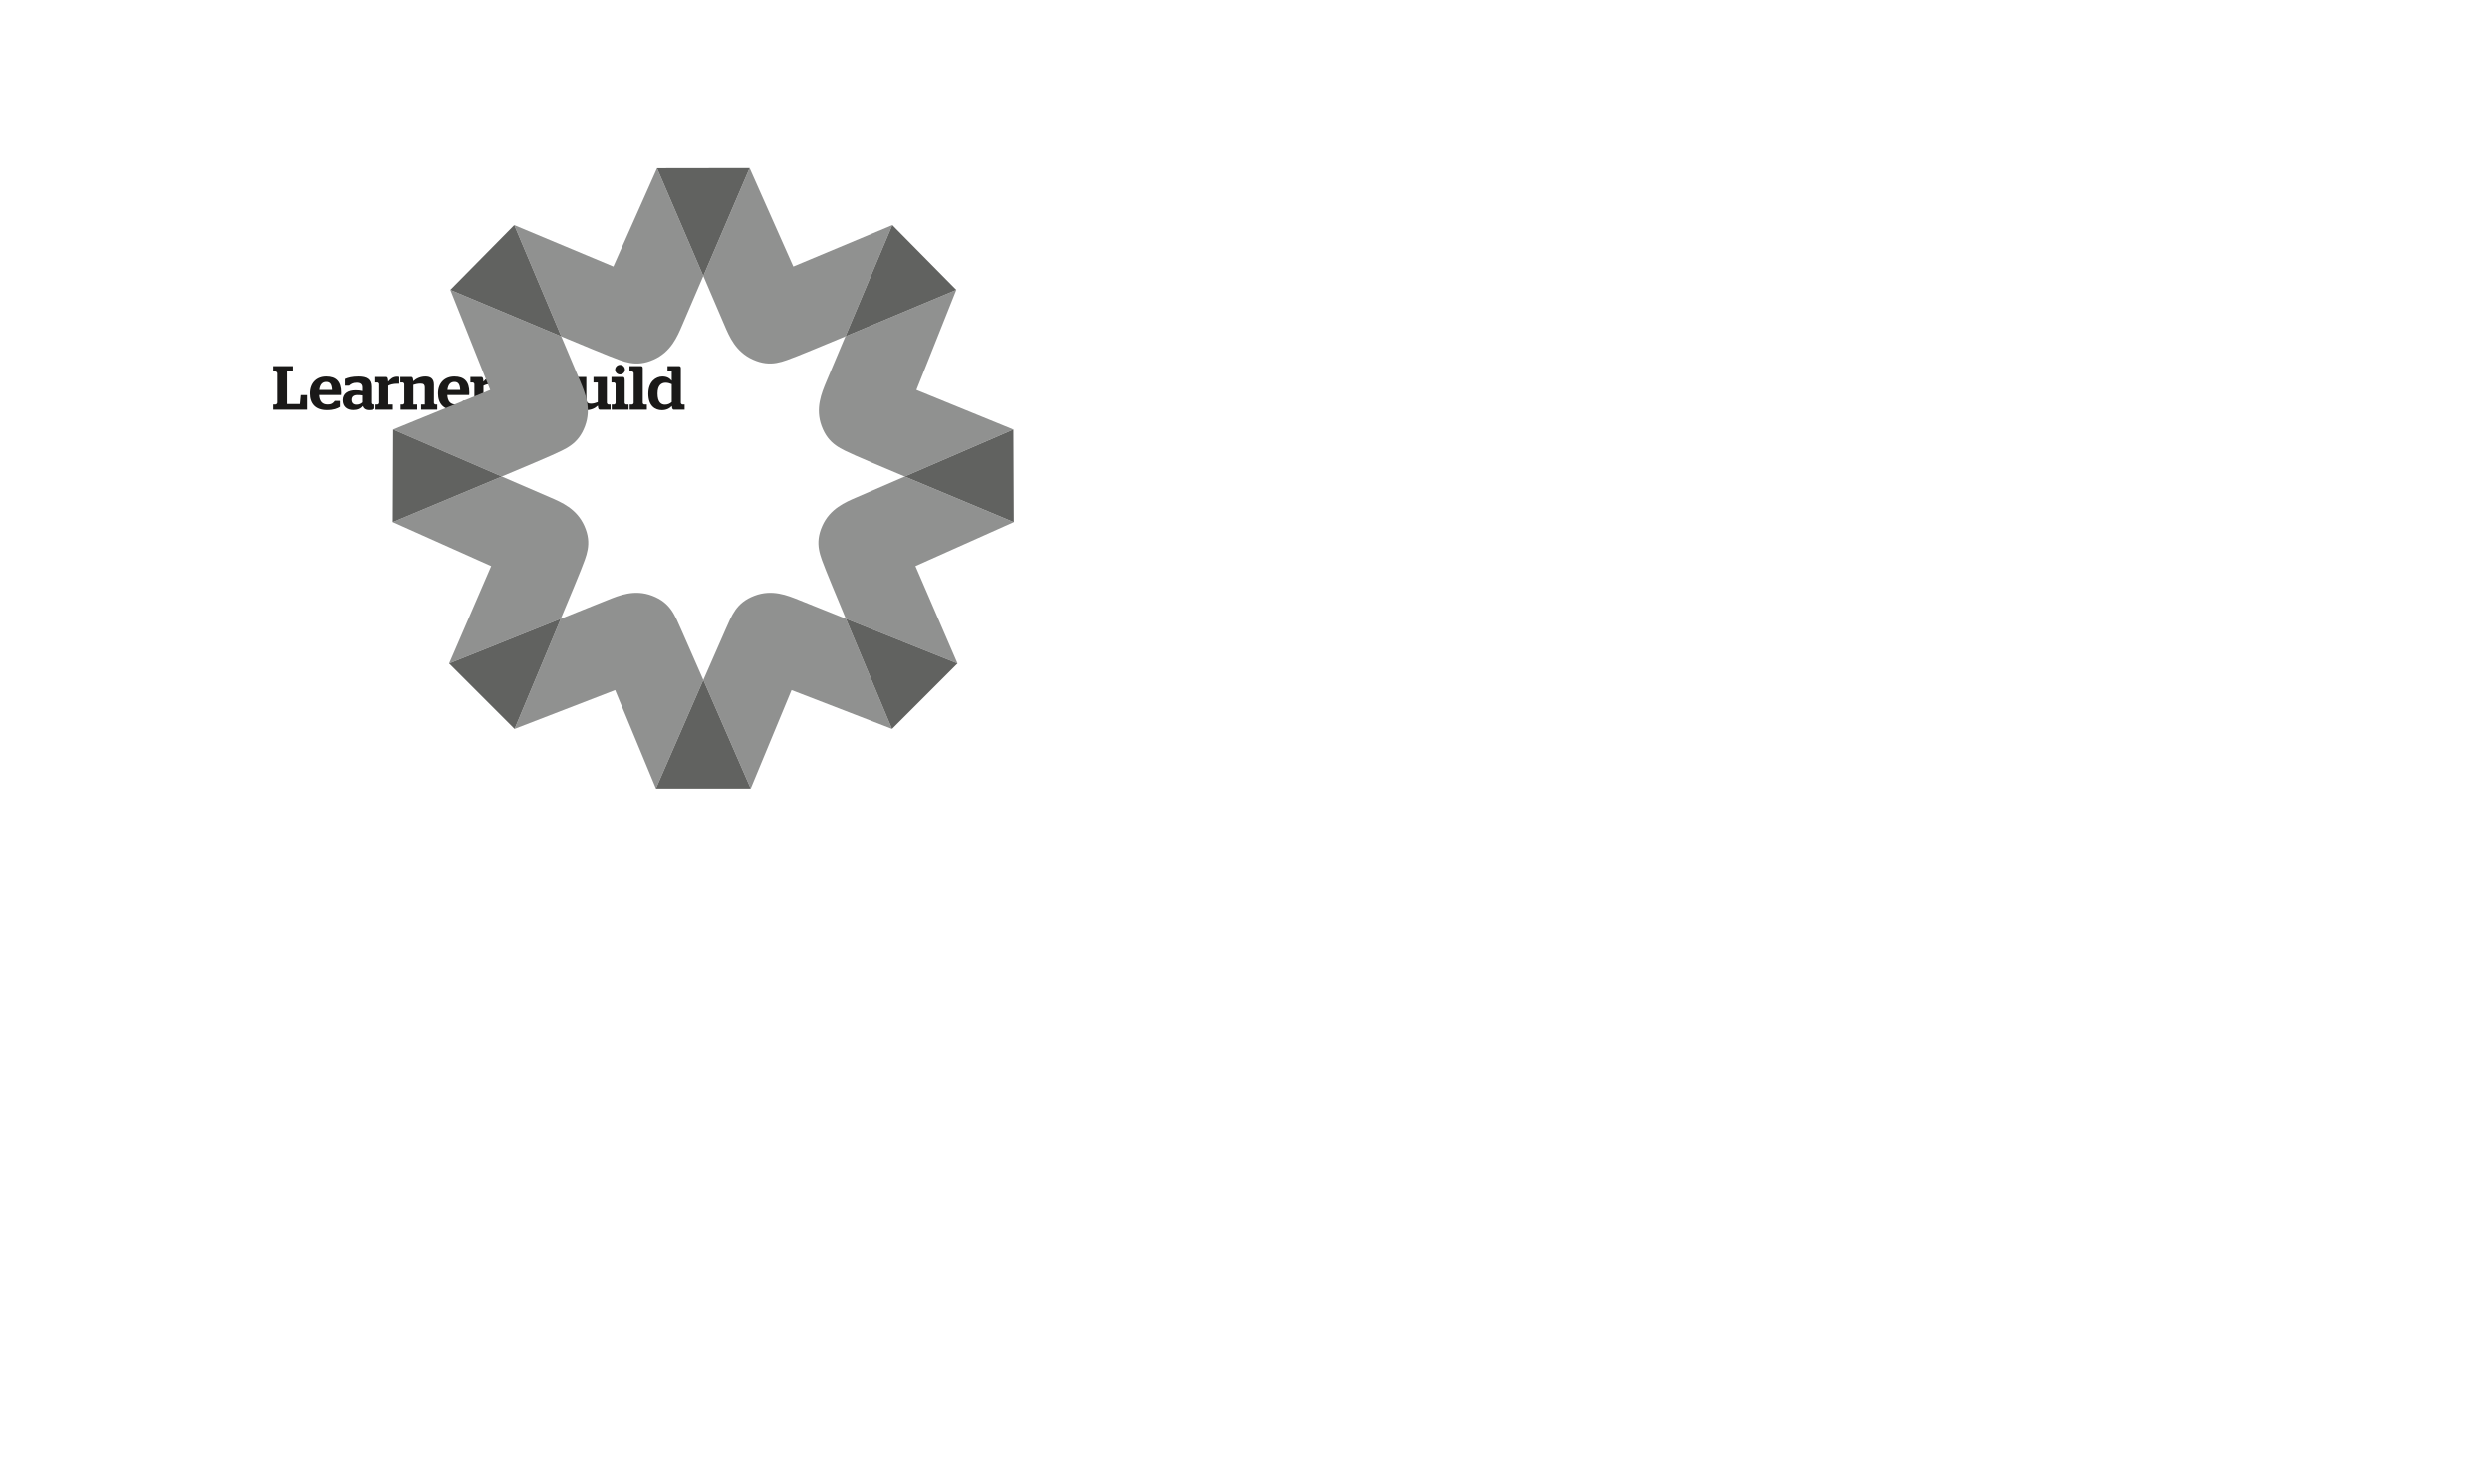
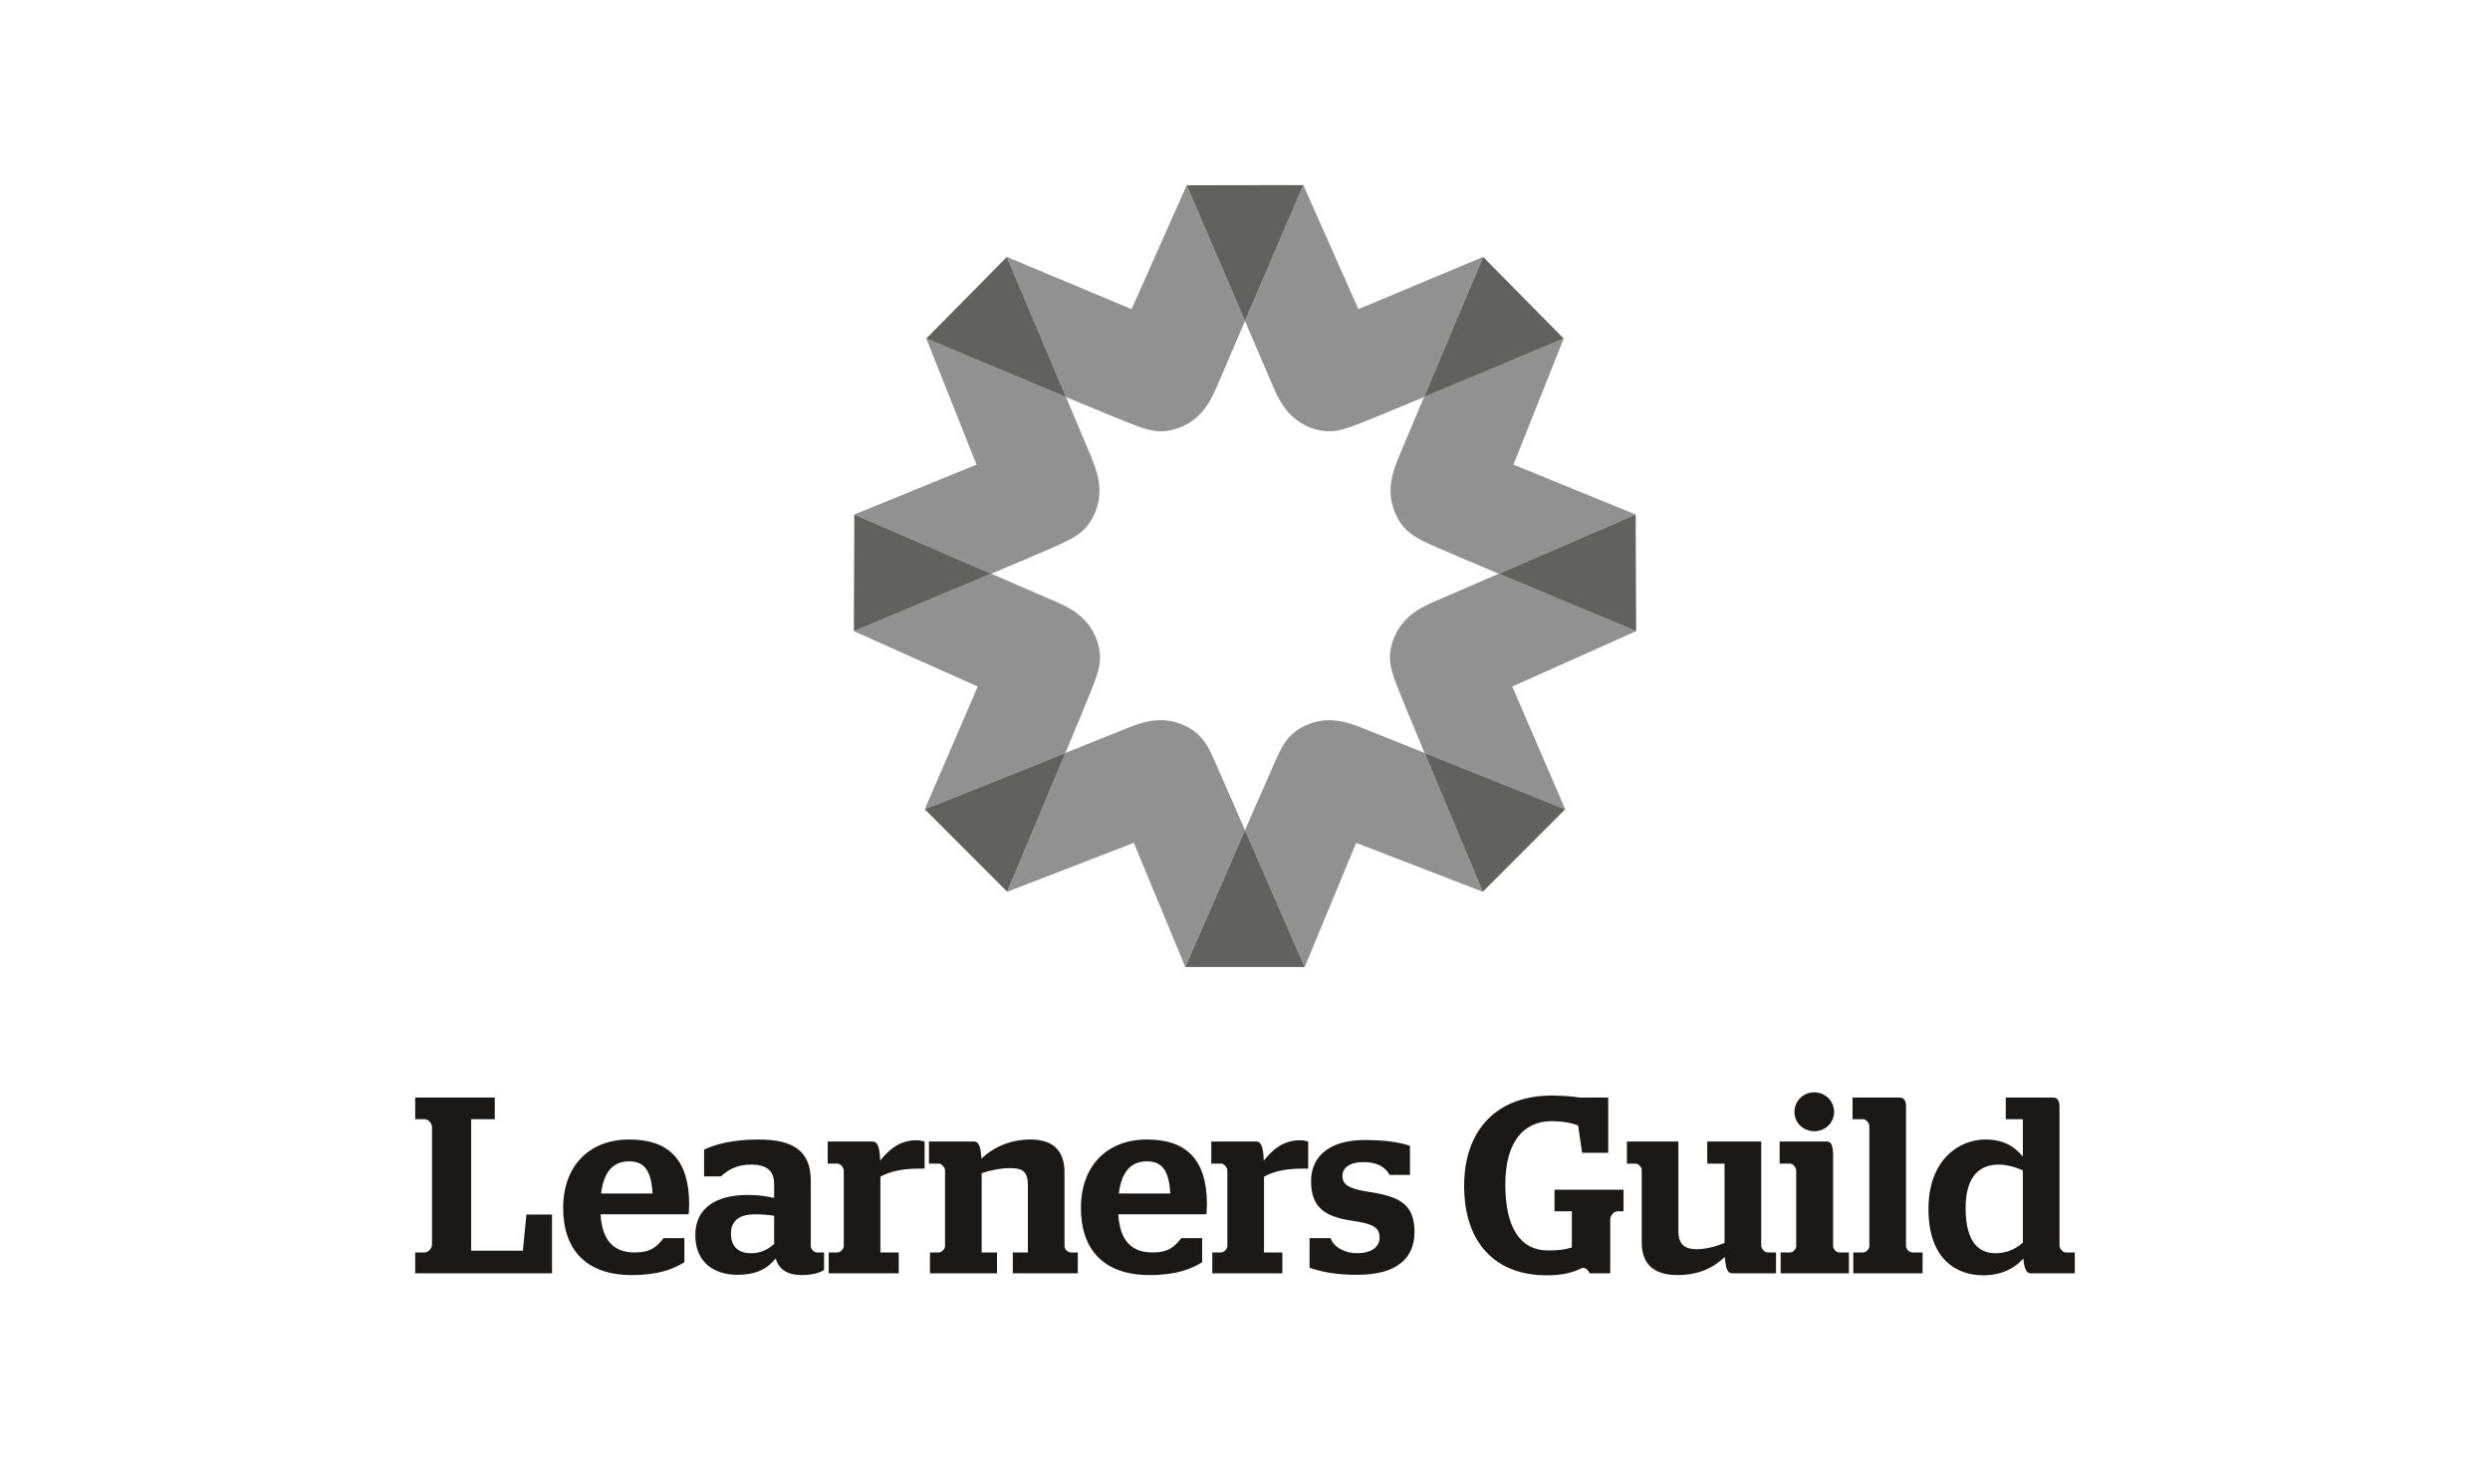
- <svg xmlns="http://www.w3.org/2000/svg" width="2048px" height="1220px" viewBox="0 0 2048 1220" version="1.1">
-   <defs />
-   <g id="Logo" stroke="none" stroke-width="1" fill="none" fill-rule="evenodd">
-     <g id="learners-guild-logo-black">
-       <g id="Vertical-logo-B&amp;W-Dark" transform="translate(224, 137)">
-         <g id="Vertical-logo-Color" transform="translate(0, 163)" fill="#1A1918">
-           <path d="M0.563,37 L28.47,37 L28.47,25.018 L23.247,25.018 L22.53,32.392 L11.982,32.392 L11.982,5.56 L16.795,5.56 L16.795,1.156 L0.563,1.156 L0.563,5.56 L2.509,5.56 C3.277,5.56 3.994,6.482 3.994,7.147 L3.994,31.163 C3.994,31.828 3.277,32.75 2.509,32.75 L0.563,32.75 L0.563,37 Z M56.348,24.967 C56.348,24.711 56.45,23.84 56.45,22.919 C56.45,13.804 52.251,9.708 44.212,9.708 C36.122,9.708 30.745,15.033 30.745,23.687 C30.745,32.136 35.405,37.358 44.724,37.358 C50.357,37.358 53.275,36.078 55.477,34.747 L55.477,29.831 L51.227,29.831 C49.845,31.572 48.667,32.75 45.339,32.75 C41.037,32.75 38.682,30.292 38.375,24.967 L56.348,24.967 Z M44.212,14.163 C47.284,14.163 48.718,16.006 48.974,20.717 L38.477,20.717 C39.04,16.108 41.088,14.163 44.212,14.163 Z M66.303,37.307 C69.581,37.307 72.09,36.437 74.087,33.979 C74.752,36.13 76.34,37.358 79.463,37.358 C81.409,37.358 82.945,36.949 83.969,36.334 L83.969,32.75 L82.535,32.75 C81.921,32.75 81.255,32.084 81.255,31.47 L81.255,18.105 C81.255,11.961 77.569,9.708 70.605,9.708 C65.382,9.708 62.002,10.629 59.493,11.756 L59.493,17.235 L62.924,17.235 C64.255,16.057 65.894,14.828 69.12,14.828 C72.294,14.828 73.779,16.108 73.779,18.822 L73.779,21.638 C72.09,21.229 70.553,21.024 68.3,21.024 C62.105,21.024 57.701,23.584 57.701,29.217 C57.701,34.542 61.285,37.307 66.303,37.307 Z M69.068,32.904 C66.559,32.904 64.972,31.623 64.972,28.91 C64.972,26.196 66.815,24.967 69.837,24.967 C71.27,24.967 72.602,25.069 73.779,25.274 L73.779,31.009 C72.499,32.187 70.963,32.904 69.068,32.904 Z M84.913,37 L99.199,37 L99.199,32.75 L95.461,32.75 L95.461,17.286 C96.946,16.467 99.301,15.647 103.193,15.647 L104.473,15.647 L104.473,10.117 C103.961,9.964 103.398,9.861 102.835,9.861 C99.301,9.861 97.202,11.807 95.41,14.009 C95.307,10.885 94.744,10.117 93.874,10.117 L84.708,10.117 L84.708,14.623 L86.705,14.623 C87.319,14.623 87.985,15.443 87.985,16.006 L87.985,31.47 C87.985,32.033 87.319,32.75 86.705,32.75 L84.913,32.75 L84.913,37 Z M105.571,37 L119.242,37 L119.242,32.75 L116.119,32.75 L116.119,16.569 C117.86,16.006 119.857,15.545 122.007,15.545 C124.516,15.545 125.54,16.313 125.54,18.976 L125.54,32.75 L122.468,32.75 L122.468,37 L135.73,37 L135.73,32.75 L134.297,32.75 C133.682,32.75 133.016,32.084 133.016,31.47 L133.016,16.416 C133.016,11.193 129.791,9.708 126.053,9.708 C122.007,9.708 118.577,11.244 116.068,13.599 C115.914,10.834 115.402,10.117 114.531,10.117 L105.366,10.117 L105.366,14.623 L107.363,14.623 C107.977,14.623 108.643,15.443 108.643,16.006 L108.643,31.47 C108.643,32.033 107.977,32.75 107.363,32.75 L105.571,32.75 L105.571,37 Z M161.964,24.967 C161.964,24.711 162.067,23.84 162.067,22.919 C162.067,13.804 157.868,9.708 149.829,9.708 C141.738,9.708 136.362,15.033 136.362,23.687 C136.362,32.136 141.021,37.358 150.341,37.358 C155.973,37.358 158.892,36.078 161.094,34.747 L161.094,29.831 L156.844,29.831 C155.461,31.572 154.283,32.75 150.955,32.75 C146.654,32.75 144.298,30.292 143.991,24.967 L161.964,24.967 Z M149.829,14.163 C152.901,14.163 154.335,16.006 154.591,20.717 L144.094,20.717 C144.657,16.108 146.705,14.163 149.829,14.163 Z M163.164,37 L177.45,37 L177.45,32.75 L173.712,32.75 L173.712,17.286 C175.197,16.467 177.553,15.647 181.444,15.647 L182.724,15.647 L182.724,10.117 C182.212,9.964 181.649,9.861 181.086,9.861 C177.553,9.861 175.453,11.807 173.661,14.009 C173.559,10.885 172.995,10.117 172.125,10.117 L162.959,10.117 L162.959,14.623 L164.956,14.623 C165.571,14.623 166.236,15.443 166.236,16.006 L166.236,31.47 C166.236,32.033 165.571,32.75 164.956,32.75 L163.164,32.75 L163.164,37 Z M192.731,37.307 C200.873,37.307 204.406,33.876 204.406,28.602 C204.406,23.175 201.743,21.382 195.24,20.41 C190.683,19.744 189.71,18.771 189.71,17.132 C189.71,15.443 191.246,14.316 194.011,14.316 C196.828,14.316 198.466,15.34 199.337,16.928 L203.484,16.928 L203.484,10.988 C201.334,10.271 198.466,9.81 194.267,9.81 C187.406,9.81 183.31,12.882 183.31,18.208 C183.31,23.482 186.023,25.479 191.81,26.298 C196.111,26.913 197.289,27.732 197.289,29.729 C197.289,31.675 195.548,32.904 192.68,32.904 C190.325,32.904 187.918,31.726 187.304,29.831 L183.002,29.831 L183.002,35.873 C185.204,36.59 187.867,37.307 192.731,37.307 Z M231.333,37.41 C234.712,37.41 236.709,36.846 238.706,35.873 C239.73,35.873 240.14,37 240.14,37 L244.339,37 L244.339,25.94 C244.339,25.274 245.056,24.352 245.824,24.352 L247.053,24.352 L247.053,19.949 L232.971,19.949 L232.971,24.352 L236.504,24.352 L236.504,31.726 C235.224,32.136 233.995,32.34 231.691,32.34 C226.007,32.34 222.935,27.732 222.935,18.873 C222.935,9.81 226.98,5.97 232.357,5.97 C234.763,5.97 236.607,6.379 237.785,6.84 L238.604,12.422 L243.929,12.422 L243.929,1.156 L238.092,1.156 C237.221,1.003 235.224,0.747 232.357,0.747 C221.501,0.747 214.537,7.455 214.537,19.181 C214.537,30.907 221.04,37.41 231.333,37.41 Z M257.981,37.358 C262.283,37.358 265.252,35.976 267.71,33.672 C267.915,36.334 268.376,37 269.246,37 L278.156,37 L278.156,32.75 L276.415,32.75 C275.801,32.75 275.135,31.931 275.135,31.367 L275.135,10.117 L264.126,10.117 L264.126,14.623 L267.659,14.623 L267.659,30.804 C266.021,31.47 263.972,32.084 262.027,32.084 C259.671,32.084 258.237,31.265 258.237,28.346 L258.237,10.117 L247.74,10.117 L247.74,14.623 L249.481,14.623 C250.045,14.623 250.761,15.289 250.761,15.903 L250.761,30.702 C250.761,35.925 254.243,37.358 257.981,37.358 Z M279.1,37 L293.028,37 L293.028,32.75 L291.082,32.75 C290.467,32.75 289.802,32.084 289.802,31.47 L289.802,12.985 C289.802,10.937 289.392,10.117 288.573,10.117 L278.895,10.117 L278.895,14.623 L281.046,14.623 C281.66,14.623 282.275,15.443 282.275,16.006 L282.275,31.47 C282.275,32.033 281.66,32.75 281.046,32.75 L279.1,32.75 L279.1,37 Z M285.961,8.018 C288.214,8.018 290.007,6.277 290.007,4.075 C290.007,1.873 288.214,0.081 285.961,0.081 C283.708,0.081 281.916,1.873 281.916,4.075 C281.916,6.277 283.708,8.018 285.961,8.018 Z M293.92,37 L308.053,37 L308.053,32.75 L305.953,32.75 C305.39,32.75 304.673,32.084 304.673,31.47 L304.673,2.897 C304.673,1.771 304.264,1.156 303.393,1.156 L293.767,1.156 L293.767,5.56 L295.917,5.56 C296.532,5.56 297.197,6.379 297.197,6.943 L297.197,31.47 C297.197,32.033 296.532,32.75 295.917,32.75 L293.92,32.75 L293.92,37 Z M320.415,37.41 C324.153,37.41 326.867,35.976 328.608,33.979 C328.762,35.873 329.222,37 329.991,37 L339.105,37 L339.105,32.75 L337.262,32.75 C336.647,32.75 335.982,31.931 335.982,31.367 L335.982,2.897 C335.982,1.822 335.572,1.156 334.701,1.156 L325.024,1.156 L325.024,5.56 L328.506,5.56 L328.506,13.19 C326.765,11.09 324.563,9.708 320.825,9.708 C315.602,9.708 309.252,13.753 309.252,23.891 C309.252,34.184 315.039,37.41 320.415,37.41 Z M322.924,32.904 C319.852,32.904 316.831,31.06 316.831,23.687 C316.831,16.876 320.006,14.828 323.539,14.828 C325.331,14.828 327.174,15.391 328.506,16.006 L328.506,30.753 C327.021,32.033 325.28,32.904 322.924,32.904 Z" id="Learners-Guild" />
-         </g>
-         <g id="Mark-B&amp;W-Dark" transform="translate(99, 0)">
-           <g id="Just-Mark-B&amp;W">
-             <path d="M294.465,511.682 L328.06,430.629 L410.708,462.569 C410.708,462.569 388.804,410.474 372.723,371.948 C353.216,364.132 337.456,357.813 334.245,356.52 C324.677,352.666 312.081,347.435 297.527,352.982 C282.271,358.793 278.932,369.206 273.64,380.933 C271.939,384.702 264.482,401.733 255.489,422.323 C272.293,460.788 294.465,511.682 294.465,511.682" id="Fill-1" fill="#909190" />
-             <path d="M510.821,292.443 C510.821,292.443 459.578,271.102 421.161,254.958 C401.217,263.584 384.944,270.619 381.681,272.021 C372.207,276.098 359.621,281.359 353.307,295.593 C346.69,310.514 351.73,320.22 356.323,332.236 C357.76,335.99 364.477,352.185 372.722,371.949 C411.292,387.401 464.52,408.721 464.52,408.721 L429.932,328.608 L510.821,292.443 Z" id="Fill-3" fill="#909190" />
-             <path d="M410.707,462.569 L464.521,408.721 C464.521,408.721 411.292,387.399 372.722,371.947 C388.803,410.473 410.707,462.569 410.707,462.569" id="Fill-5" fill="#616260" />
-             <path d="M356.691,176.795 C352.743,186.317 347.38,198.862 352.774,213.472 C358.428,228.789 368.809,232.237 380.478,237.645 C384.191,239.368 400.893,246.442 421.161,254.959 C459.168,238.521 510.502,216.316 510.502,216.316 L430.729,183.745 L463.531,101.432 C463.531,101.432 410.98,123.513 372.344,139.618 C364.383,158.484 357.996,173.643 356.691,176.795" id="Fill-7" fill="#909190" />
-             <path d="M510.821,292.443 L510.501,216.315 C510.501,216.315 459.167,238.523 421.161,254.958 C459.578,271.102 510.821,292.443 510.821,292.443" id="Fill-9" fill="#616260" />
-             <path d="M272.795,130.34 C276.847,139.823 282.079,152.424 296.296,158.774 C311.2,165.435 320.921,160.42 332.944,155.855 C336.676,154.436 352.718,147.794 372.344,139.619 C388.427,101.479 410.943,48.168 410.943,48.168 L329.508,82.239 L293.557,1.258 C293.557,1.258 271.786,51.99 255.482,89.994 C264.217,110.331 271.385,127.035 272.795,130.34" id="Fill-11" fill="#909190" />
-             <path d="M463.531,101.431 L410.943,48.166 C410.943,48.166 388.427,101.48 372.344,139.618 C410.979,123.513 463.531,101.431 463.531,101.431" id="Fill-13" fill="#616260" />
-             <path d="M216.514,511.682 C216.514,511.682 238.681,460.788 255.489,422.323 C246.494,401.733 239.04,384.702 237.336,380.933 C232.049,369.206 228.707,358.793 213.452,352.982 C198.9,347.435 186.299,352.666 176.733,356.52 C173.523,357.813 157.763,364.132 138.251,371.948 C122.175,410.474 100.273,462.569 100.273,462.569 L182.921,430.629 L216.514,511.682 Z" id="Fill-15" fill="#909190" />
-             <path d="M154.653,332.237 C159.251,320.221 164.286,310.515 157.669,295.591 C151.355,281.357 138.769,276.097 129.298,272.022 C126.039,270.617 109.762,263.585 89.818,254.959 C51.404,271.103 0.16,292.444 0.16,292.444 L81.049,328.609 L46.453,408.722 C46.453,408.722 99.687,387.4 138.252,371.947 C146.502,352.186 153.219,335.991 154.653,332.237" id="Fill-17" fill="#909190" />
-             <path d="M46.454,408.72 L100.274,462.568 C100.274,462.568 122.176,410.475 138.252,371.949 C99.687,387.401 46.454,408.72 46.454,408.72" id="Fill-19" fill="#616260" />
-             <path d="M130.499,237.646 C142.173,232.237 152.549,228.789 158.203,213.472 C163.597,198.862 158.237,186.317 154.286,176.795 C152.978,173.643 146.594,158.485 138.635,139.618 C99.997,123.513 47.448,101.432 47.448,101.432 L80.248,183.745 L0.475,216.314 C0.475,216.314 51.811,238.522 89.818,254.959 C110.087,246.442 126.786,239.368 130.499,237.646" id="Fill-21" fill="#909190" />
-             <path d="M0.474,216.315 L0.161,292.443 C0.161,292.443 51.402,271.102 89.817,254.958 C51.81,238.523 0.474,216.315 0.474,216.315" id="Fill-23" fill="#616260" />
-             <path d="M178.036,155.855 C190.059,160.42 199.782,165.435 214.684,158.775 C228.901,152.422 234.13,139.823 238.177,130.34 C239.597,127.035 246.755,110.338 255.483,89.994 C239.179,52.029 217.426,1.375 217.426,1.375 L181.471,82.239 L100.032,48.168 C100.032,48.168 122.548,101.479 138.636,139.619 C158.259,147.795 174.301,154.436 178.036,155.855" id="Fill-25" fill="#909190" />
-             <path d="M293.556,1.257 L217.426,1.374 C217.426,1.374 239.179,52.03 255.483,89.993 C271.785,51.991 293.556,1.257 293.556,1.257" id="Fill-27" fill="#616260" />
-             <path d="M100.033,48.167 L47.448,101.432 C47.448,101.432 99.997,123.514 138.635,139.619 C122.547,101.478 100.033,48.167 100.033,48.167" id="Fill-29" fill="#616260" />
-             <path d="M255.49,422.322 C238.682,460.79 216.515,511.682 216.515,511.682 L294.466,511.682 C294.466,511.682 272.294,460.79 255.49,422.322" id="Fill-31" fill="#616260" />
-           </g>
-         </g>
-       </g>
+ <svg xmlns="http://www.w3.org/2000/svg" version="1.1" x="0" y="0" width="2048" height="1220" viewBox="0, 0, 2048, 1220">
+   <g id="Logo">
+     <path d="M341.5,1047.302 L454.02,1047.302 L454.02,998.991 L432.961,998.991 L430.071,1028.721 L387.54,1028.721 L387.54,920.537 L406.947,920.537 L406.947,902.781 L341.5,902.781 L341.5,920.537 L349.345,920.537 C352.442,920.537 355.333,924.253 355.333,926.937 L355.333,1023.766 C355.333,1026.45 352.442,1030.166 349.345,1030.166 L341.5,1030.166 L341.5,1047.302 z M566.422,998.784 C566.422,997.752 566.835,994.242 566.835,990.526 C566.835,953.776 549.906,937.26 517.492,937.26 C484.871,937.26 463.193,958.731 463.193,993.623 C463.193,1027.689 481.981,1048.748 519.556,1048.748 C542.267,1048.748 554.035,1043.586 562.912,1038.218 L562.912,1018.398 L545.776,1018.398 C540.202,1025.418 535.453,1030.166 522.034,1030.166 C504.691,1030.166 495.194,1020.256 493.955,998.784 L566.422,998.784 z M517.492,955.222 C529.879,955.222 535.66,962.654 536.692,981.648 L494.368,981.648 C496.639,963.067 504.898,955.222 517.492,955.222 z M606.564,1048.541 C619.777,1048.541 629.894,1045.031 637.946,1035.121 C640.63,1043.792 647.03,1048.748 659.624,1048.748 C667.469,1048.748 673.663,1047.096 677.792,1044.618 L677.792,1030.166 L672.012,1030.166 C669.534,1030.166 666.85,1027.482 666.85,1025.005 L666.85,971.119 C666.85,946.344 651.985,937.26 623.907,937.26 C602.848,937.26 589.221,940.976 579.105,945.518 L579.105,967.609 L592.938,967.609 C598.306,962.861 604.912,957.906 617.919,957.906 C630.72,957.906 636.707,963.067 636.707,974.009 L636.707,985.365 C629.894,983.713 623.7,982.887 614.616,982.887 C589.634,982.887 571.879,993.21 571.879,1015.921 C571.879,1037.392 586.331,1048.541 606.564,1048.541 z M617.713,1030.786 C607.596,1030.786 601.196,1025.624 601.196,1014.682 C601.196,1003.74 608.629,998.784 620.81,998.784 C626.591,998.784 631.958,999.197 636.707,1000.023 L636.707,1023.147 C631.546,1027.895 625.352,1030.786 617.713,1030.786 z M681.597,1047.302 L739.199,1047.302 L739.199,1030.166 L724.128,1030.166 L724.128,967.816 C730.115,964.512 739.612,961.209 755.303,961.209 L760.465,961.209 L760.465,938.911 C758.4,938.292 756.129,937.879 753.858,937.879 C739.612,937.879 731.148,945.725 723.921,954.602 C723.509,942.008 721.237,938.911 717.728,938.911 L680.772,938.911 L680.772,957.08 L688.823,957.08 C691.301,957.08 693.985,960.383 693.985,962.654 L693.985,1025.005 C693.985,1027.276 691.301,1030.166 688.823,1030.166 L681.597,1030.166 L681.597,1047.302 z M764.889,1047.302 L820.014,1047.302 L820.014,1030.166 L807.42,1030.166 L807.42,964.925 C814.439,962.654 822.491,960.796 831.162,960.796 C841.279,960.796 845.408,963.893 845.408,974.629 L845.408,1030.166 L833.021,1030.166 L833.021,1047.302 L886.493,1047.302 L886.493,1030.166 L880.713,1030.166 C878.235,1030.166 875.551,1027.482 875.551,1025.005 L875.551,964.306 C875.551,943.247 862.544,937.26 847.473,937.26 C831.162,937.26 817.33,943.453 807.213,952.951 C806.594,941.802 804.529,938.911 801.019,938.911 L764.063,938.911 L764.063,957.08 L772.115,957.08 C774.593,957.08 777.277,960.383 777.277,962.654 L777.277,1025.005 C777.277,1027.276 774.593,1030.166 772.115,1030.166 L764.889,1030.166 L764.889,1047.302 z M992.268,998.784 C992.268,997.752 992.681,994.242 992.681,990.526 C992.681,953.776 975.752,937.26 943.338,937.26 C910.717,937.26 889.039,958.731 889.039,993.623 C889.039,1027.689 907.827,1048.748 945.402,1048.748 C968.113,1048.748 979.881,1043.586 988.759,1038.218 L988.759,1018.398 L971.622,1018.398 C966.048,1025.418 961.3,1030.166 947.88,1030.166 C930.537,1030.166 921.04,1020.256 919.801,998.784 L992.268,998.784 z M943.338,955.222 C955.725,955.222 961.506,962.654 962.538,981.648 L920.214,981.648 C922.485,963.067 930.744,955.222 943.338,955.222 z M997.106,1047.302 L1054.708,1047.302 L1054.708,1030.166 L1039.636,1030.166 L1039.636,967.816 C1045.624,964.512 1055.121,961.209 1070.812,961.209 L1075.973,961.209 L1075.973,938.911 C1073.908,938.292 1071.637,937.879 1069.366,937.879 C1055.121,937.879 1046.656,945.725 1039.43,954.602 C1039.017,942.008 1036.746,938.911 1033.236,938.911 L996.28,938.911 L996.28,957.08 L1004.332,957.08 C1006.809,957.08 1009.493,960.383 1009.493,962.654 L1009.493,1025.005 C1009.493,1027.276 1006.809,1030.166 1004.332,1030.166 L997.106,1030.166 L997.106,1047.302 z M1116.321,1048.541 C1149.148,1048.541 1163.394,1034.708 1163.394,1013.443 C1163.394,991.558 1152.658,984.332 1126.438,980.41 C1108.063,977.726 1104.14,973.803 1104.14,967.196 C1104.14,960.383 1110.334,955.841 1121.483,955.841 C1132.838,955.841 1139.445,959.97 1142.954,966.37 L1159.678,966.37 L1159.678,942.421 C1151.006,939.531 1139.445,937.673 1122.515,937.673 C1094.849,937.673 1078.333,950.06 1078.333,971.532 C1078.333,992.797 1089.275,1000.849 1112.605,1004.152 C1129.948,1006.63 1134.696,1009.933 1134.696,1017.985 C1134.696,1025.831 1127.676,1030.786 1116.115,1030.786 C1106.618,1030.786 1096.914,1026.037 1094.437,1018.398 L1077.094,1018.398 L1077.094,1042.76 C1085.972,1045.651 1096.708,1048.541 1116.321,1048.541 z M1271.962,1048.954 C1285.589,1048.954 1293.64,1046.683 1301.692,1042.76 C1305.822,1042.76 1307.473,1047.302 1307.473,1047.302 L1324.403,1047.302 L1324.403,1002.707 C1324.403,1000.023 1327.293,996.307 1330.39,996.307 L1335.345,996.307 L1335.345,978.552 L1278.569,978.552 L1278.569,996.307 L1292.815,996.307 L1292.815,1026.037 C1287.653,1027.689 1282.698,1028.515 1273.407,1028.515 C1250.49,1028.515 1238.103,1009.933 1238.103,974.216 C1238.103,937.673 1254.413,922.188 1276.091,922.188 C1285.795,922.188 1293.228,923.84 1297.976,925.698 L1301.279,948.202 L1322.751,948.202 L1322.751,902.781 L1299.215,902.781 C1295.705,902.162 1287.653,901.129 1276.091,901.129 C1232.322,901.129 1204.244,928.176 1204.244,975.455 C1204.244,1022.734 1230.464,1048.954 1271.962,1048.954 z M1379.41,1048.748 C1396.752,1048.748 1408.727,1043.173 1418.637,1033.882 C1419.463,1044.618 1421.321,1047.302 1424.831,1047.302 L1460.754,1047.302 L1460.754,1030.166 L1453.735,1030.166 C1451.257,1030.166 1448.573,1026.863 1448.573,1024.592 L1448.573,938.911 L1404.185,938.911 L1404.185,957.08 L1418.43,957.08 L1418.43,1022.321 C1411.824,1025.005 1403.565,1027.482 1395.72,1027.482 C1386.223,1027.482 1380.442,1024.179 1380.442,1012.411 L1380.442,938.911 L1338.118,938.911 L1338.118,957.08 L1345.137,957.08 C1347.408,957.08 1350.299,959.764 1350.299,962.241 L1350.299,1021.908 C1350.299,1042.967 1364.338,1048.748 1379.41,1048.748 z M1464.559,1047.302 L1520.716,1047.302 L1520.716,1030.166 L1512.871,1030.166 C1510.393,1030.166 1507.709,1027.482 1507.709,1025.005 L1507.709,950.473 C1507.709,942.215 1506.058,938.911 1502.754,938.911 L1463.734,938.911 L1463.734,957.08 L1472.405,957.08 C1474.882,957.08 1477.36,960.383 1477.36,962.654 L1477.36,1025.005 C1477.36,1027.276 1474.882,1030.166 1472.405,1030.166 L1464.559,1030.166 L1464.559,1047.302 z M1492.225,930.447 C1501.309,930.447 1508.535,923.427 1508.535,914.549 C1508.535,905.672 1501.309,898.445 1492.225,898.445 C1483.141,898.445 1475.915,905.672 1475.915,914.549 C1475.915,923.427 1483.141,930.447 1492.225,930.447 z M1524.315,1047.302 L1581.297,1047.302 L1581.297,1030.166 L1572.833,1030.166 C1570.562,1030.166 1567.671,1027.482 1567.671,1025.005 L1567.671,909.801 C1567.671,905.259 1566.019,902.781 1562.51,902.781 L1523.695,902.781 L1523.695,920.537 L1532.367,920.537 C1534.844,920.537 1537.528,923.84 1537.528,926.111 L1537.528,1025.005 C1537.528,1027.276 1534.844,1030.166 1532.367,1030.166 L1524.315,1030.166 L1524.315,1047.302 z M1631.143,1048.954 C1646.214,1048.954 1657.157,1043.173 1664.176,1035.121 C1664.796,1042.76 1666.654,1047.302 1669.751,1047.302 L1706.5,1047.302 L1706.5,1030.166 L1699.068,1030.166 C1696.59,1030.166 1693.906,1026.863 1693.906,1024.592 L1693.906,909.801 C1693.906,905.465 1692.255,902.781 1688.745,902.781 L1649.724,902.781 L1649.724,920.537 L1663.763,920.537 L1663.763,951.299 C1656.744,942.834 1647.866,937.26 1632.794,937.26 C1611.736,937.26 1586.135,953.57 1586.135,994.449 C1586.135,1035.947 1609.464,1048.954 1631.143,1048.954 z M1641.259,1030.786 C1628.872,1030.786 1616.691,1023.353 1616.691,993.623 C1616.691,966.164 1629.491,957.906 1643.737,957.906 C1650.963,957.906 1658.395,960.177 1663.763,962.654 L1663.763,1022.114 C1657.776,1027.276 1650.756,1030.786 1641.259,1030.786 z" fill="#1A1918" id="Learners-Guild" />
+     <g id="Just-Mark-B&amp;W">
+       <path d="M1073.107,795.368 L1115.438,693.24 L1219.574,733.486 C1219.574,733.486 1191.974,667.845 1171.713,619.302 C1147.134,609.454 1127.276,601.493 1123.231,599.863 C1111.175,595.008 1095.304,588.416 1076.966,595.405 C1057.744,602.728 1053.536,615.847 1046.868,630.624 C1044.725,635.372 1035.329,656.832 1023.999,682.775 C1045.171,731.241 1073.107,795.368 1073.107,795.368" fill="#909190" id="Fill-1" />
+       <path d="M1345.717,519.127 C1345.717,519.127 1281.15,492.237 1232.744,471.896 C1207.615,482.765 1187.112,491.628 1183,493.395 C1171.063,498.532 1155.204,505.16 1147.249,523.095 C1138.911,541.896 1145.262,554.125 1151.049,569.266 C1152.859,573.996 1161.322,594.401 1171.712,619.304 C1220.31,638.774 1287.378,665.636 1287.378,665.636 L1243.797,564.695 L1345.717,519.127 z" fill="#909190" id="Fill-3" />
+       <path d="M1219.573,733.485 L1287.378,665.637 C1287.378,665.637 1220.31,638.771 1171.712,619.302 C1191.974,667.845 1219.573,733.485 1219.573,733.485" fill="#616260" id="Fill-5" />
+       <path d="M1151.512,373.41 C1146.538,385.408 1139.781,401.215 1146.578,419.623 C1153.701,438.922 1166.781,443.267 1181.484,450.082 C1186.162,452.252 1207.207,461.165 1232.745,471.896 C1280.634,451.185 1345.314,423.207 1345.314,423.207 L1244.801,382.167 L1286.131,278.452 C1286.131,278.452 1219.916,306.275 1171.236,326.567 C1161.204,350.339 1153.157,369.439 1151.512,373.41" fill="#909190" id="Fill-7" />
+       <path d="M1345.717,519.127 L1345.313,423.206 C1345.313,423.206 1280.633,451.187 1232.744,471.896 C1281.15,492.237 1345.717,519.127 1345.717,519.127" fill="#616260" id="Fill-9" />
+       <path d="M1045.804,314.877 C1050.91,326.825 1057.501,342.703 1075.415,350.704 C1094.194,359.097 1106.442,352.777 1121.592,347.026 C1126.294,345.237 1146.507,336.869 1171.235,326.569 C1191.5,278.512 1219.87,211.34 1219.87,211.34 L1117.262,254.269 L1071.963,152.233 C1071.963,152.233 1044.532,216.155 1023.989,264.041 C1034.996,289.665 1044.027,310.713 1045.804,314.877" fill="#909190" id="Fill-11" />
+       <path d="M1286.131,278.452 L1219.87,211.338 C1219.87,211.338 1191.5,278.513 1171.235,326.567 C1219.916,306.275 1286.131,278.452 1286.131,278.452" fill="#616260" id="Fill-13" />
+       <path d="M974.89,795.368 C974.89,795.368 1002.819,731.241 1023.998,682.775 C1012.664,656.832 1003.272,635.372 1001.126,630.624 C994.463,615.847 990.253,602.728 971.031,595.405 C952.696,588.416 936.818,595.008 924.766,599.863 C920.721,601.493 900.863,609.454 876.278,619.302 C856.023,667.845 828.426,733.486 828.426,733.486 L932.562,693.24 L974.89,795.368 z" fill="#909190" id="Fill-15" />
+       <path d="M896.945,569.267 C902.738,554.127 909.083,541.897 900.745,523.094 C892.789,505.159 876.931,498.53 864.997,493.397 C860.891,491.626 840.382,482.766 815.253,471.897 C766.85,492.238 702.283,519.128 702.283,519.128 L804.203,564.696 L760.613,665.638 C760.613,665.638 827.687,638.772 876.279,619.302 C886.675,594.402 895.138,573.997 896.945,569.267" fill="#909190" id="Fill-17" />
+       <path d="M760.614,665.636 L828.428,733.484 C828.428,733.484 856.024,667.847 876.28,619.304 C827.688,638.773 760.614,665.636 760.614,665.636" fill="#616260" id="Fill-19" />
+       <path d="M866.51,450.082 C881.22,443.267 894.293,438.922 901.417,419.624 C908.214,401.215 901.46,385.408 896.483,373.41 C894.835,369.439 886.79,350.339 876.762,326.567 C828.078,306.275 761.866,278.453 761.866,278.453 L803.194,382.167 L702.681,423.204 C702.681,423.204 767.364,451.186 815.252,471.897 C840.791,461.165 861.833,452.253 866.51,450.082" fill="#909190" id="Fill-21" />
+       <path d="M702.679,423.205 L702.285,519.127 C702.285,519.127 766.849,492.236 815.251,471.895 C767.362,451.187 702.679,423.205 702.679,423.205" fill="#616260" id="Fill-23" />
+       <path d="M926.407,347.026 C941.556,352.777 953.807,359.097 972.583,350.704 C990.497,342.7 997.086,326.826 1002.185,314.877 C1003.974,310.713 1012.993,289.675 1023.991,264.041 C1003.448,216.204 976.038,152.38 976.038,152.38 L930.736,254.27 L828.122,211.34 C828.122,211.34 856.492,278.512 876.763,326.569 C901.489,336.869 921.701,345.238 926.407,347.026" fill="#909190" id="Fill-25" />
+       <path d="M1071.962,152.232 L976.038,152.379 C976.038,152.379 1003.448,216.206 1023.991,264.04 C1044.531,216.157 1071.962,152.232 1071.962,152.232" fill="#616260" id="Fill-27" />
+       <path d="M828.124,211.339 L761.866,278.453 C761.866,278.453 828.078,306.275 876.761,326.568 C856.491,278.511 828.124,211.339 828.124,211.339" fill="#616260" id="Fill-29" />
+       <path d="M1024,682.775 C1002.821,731.244 974.891,795.368 974.891,795.368 L1073.108,795.368 C1073.108,795.368 1045.173,731.244 1024,682.775" fill="#616260" id="Fill-31" />
    </g>
  </g>
</svg>
